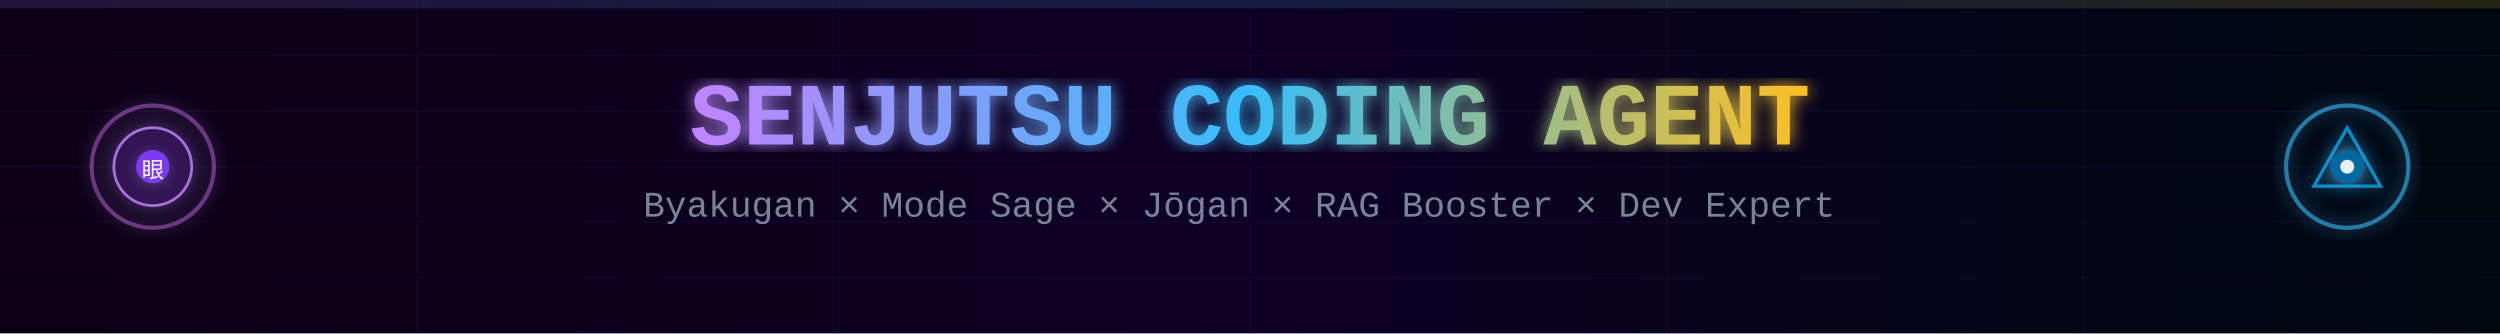
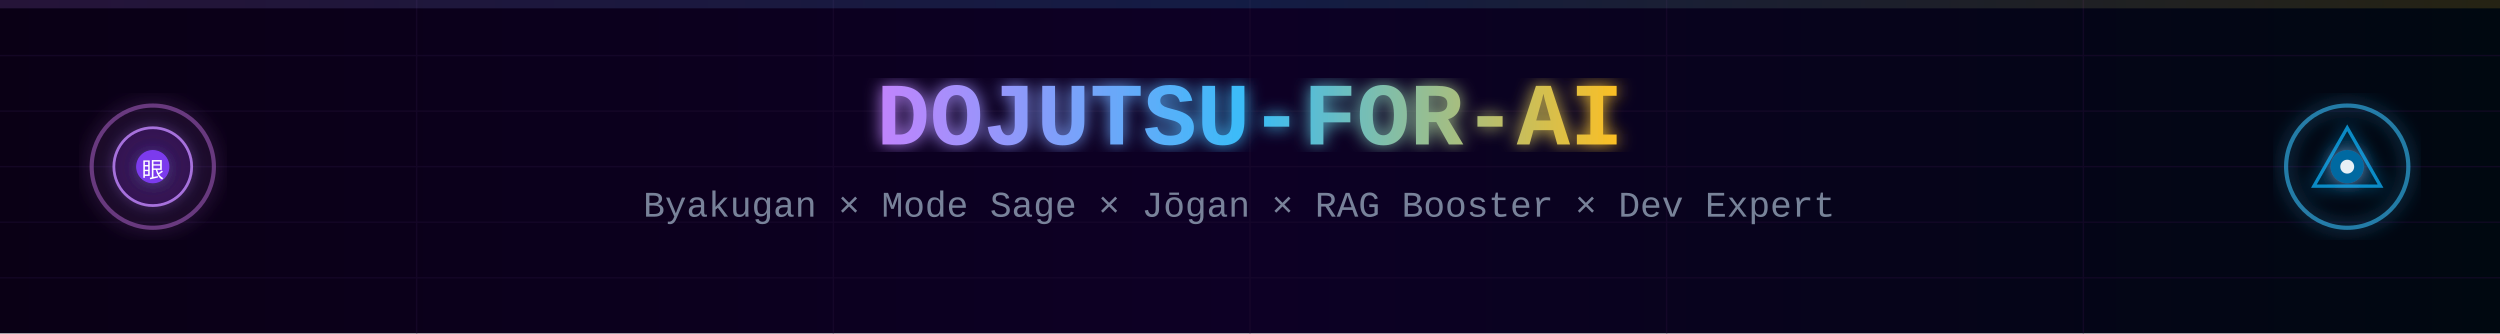
<svg xmlns="http://www.w3.org/2000/svg" viewBox="0 0 900 120" width="900" height="120" role="img" aria-labelledby="header-title">
  <style>
    @media (prefers-reduced-motion: reduce) { * { animation: none !important; } }
    .title { font-family: 'Courier New', monospace; }
  </style>
  <defs>
    <linearGradient id="hBg" x1="0%" y1="0%" x2="100%" y2="0%">
      <stop offset="0%" stop-color="#0a0015" />
      <stop offset="50%" stop-color="#0d0025" />
      <stop offset="100%" stop-color="#000810" />
    </linearGradient>
    <linearGradient id="titleGrad" x1="0%" y1="0%" x2="100%" y2="0%">
      <stop offset="0%" stop-color="#c084fc">
        <animate attributeName="stop-color" values="#c084fc;#38bdf8;#fbbf24;#c084fc" dur="6s" repeatCount="indefinite" />
      </stop>
      <stop offset="50%" stop-color="#38bdf8">
        <animate attributeName="stop-color" values="#38bdf8;#fbbf24;#c084fc;#38bdf8" dur="6s" repeatCount="indefinite" />
      </stop>
      <stop offset="100%" stop-color="#fbbf24">
        <animate attributeName="stop-color" values="#fbbf24;#c084fc;#38bdf8;#fbbf24" dur="6s" repeatCount="indefinite" />
      </stop>
    </linearGradient>
    <filter id="titleGlow">
      <feGaussianBlur stdDeviation="3" result="blur" />
      <feMerge>
        <feMergeNode in="blur" />
        <feMergeNode in="SourceGraphic" />
      </feMerge>
    </filter>
    <circle id="p" r="1.5" />
  </defs>
  <rect width="900" height="120" fill="url(#hBg)" />
  <g stroke="#1a0a2e" stroke-width="0.5" opacity="0.6">
    <line x1="0" y1="20" x2="900" y2="20" />
    <line x1="0" y1="40" x2="900" y2="40" />
    <line x1="0" y1="60" x2="900" y2="60" />
    <line x1="0" y1="80" x2="900" y2="80" />
    <line x1="0" y1="100" x2="900" y2="100" />
    <line x1="150" y1="0" x2="150" y2="120" />
    <line x1="300" y1="0" x2="300" y2="120" />
    <line x1="450" y1="0" x2="450" y2="120" />
    <line x1="600" y1="0" x2="600" y2="120" />
    <line x1="750" y1="0" x2="750" y2="120" />
  </g>
  <rect x="0" y="0" width="900" height="3" fill="url(#titleGrad)" opacity="0.15">
    <animate attributeName="y" values="-3;123" dur="3s" repeatCount="indefinite" calcMode="linear" />
  </rect>
  <g transform="translate(55,60)" filter="url(#titleGlow)">
    <circle r="22" fill="none" stroke="#9b59b6" stroke-width="1.5" opacity="0.6">
      <animate attributeName="r" values="22;25;22" dur="3s" repeatCount="indefinite" />
    </circle>
    <circle r="14" fill="#2d0a50" stroke="#c084fc" stroke-width="1" opacity="0.8" />
    <circle r="6" fill="#7c3aed" />
    <text x="0" y="4" text-anchor="middle" font-size="8" fill="white" font-family="monospace">眼</text>
  </g>
  <g transform="translate(845,60)" filter="url(#titleGlow)">
    <circle r="22" fill="none" stroke="#38bdf8" stroke-width="1.5" opacity="0.6">
      <animate attributeName="r" values="22;25;22" dur="2.5s" repeatCount="indefinite" />
      <animateTransform attributeName="transform" type="rotate" from="0 0 0" to="360 0 0" dur="10s" repeatCount="indefinite" />
    </circle>
    <polygon points="0,-14 12,7 -12,7" fill="none" stroke="#0ea5e9" stroke-width="1.2" opacity="0.8">
      <animateTransform attributeName="transform" type="rotate" from="0 0 0" to="360 0 0" dur="6s" repeatCount="indefinite" />
    </polygon>
    <circle r="6" fill="#0369a1" />
    <circle r="2.5" fill="white" opacity="0.9" />
  </g>
  <text x="450" y="52" text-anchor="middle" font-size="32" font-weight="bold" font-family="'Courier New', monospace" fill="url(#titleGrad)" filter="url(#titleGlow)" class="title">
-     SENJUTSU CODING AGENT
+     DOJUTSU-FOR-AI
  </text>
  <text x="450" y="78" text-anchor="middle" font-size="13" font-family="'Courier New', monospace" fill="#94a3b8" opacity="0.8">
    Byakugan × Mode Sage × Jōgan × RAG Booster × Dev Expert
    <animate attributeName="opacity" values="0.8;1;0.8" dur="4s" repeatCount="indefinite" />
  </text>
  <line x1="0" y1="119" x2="900" y2="119" stroke="url(#titleGrad)" stroke-width="1.5" />
</svg>
